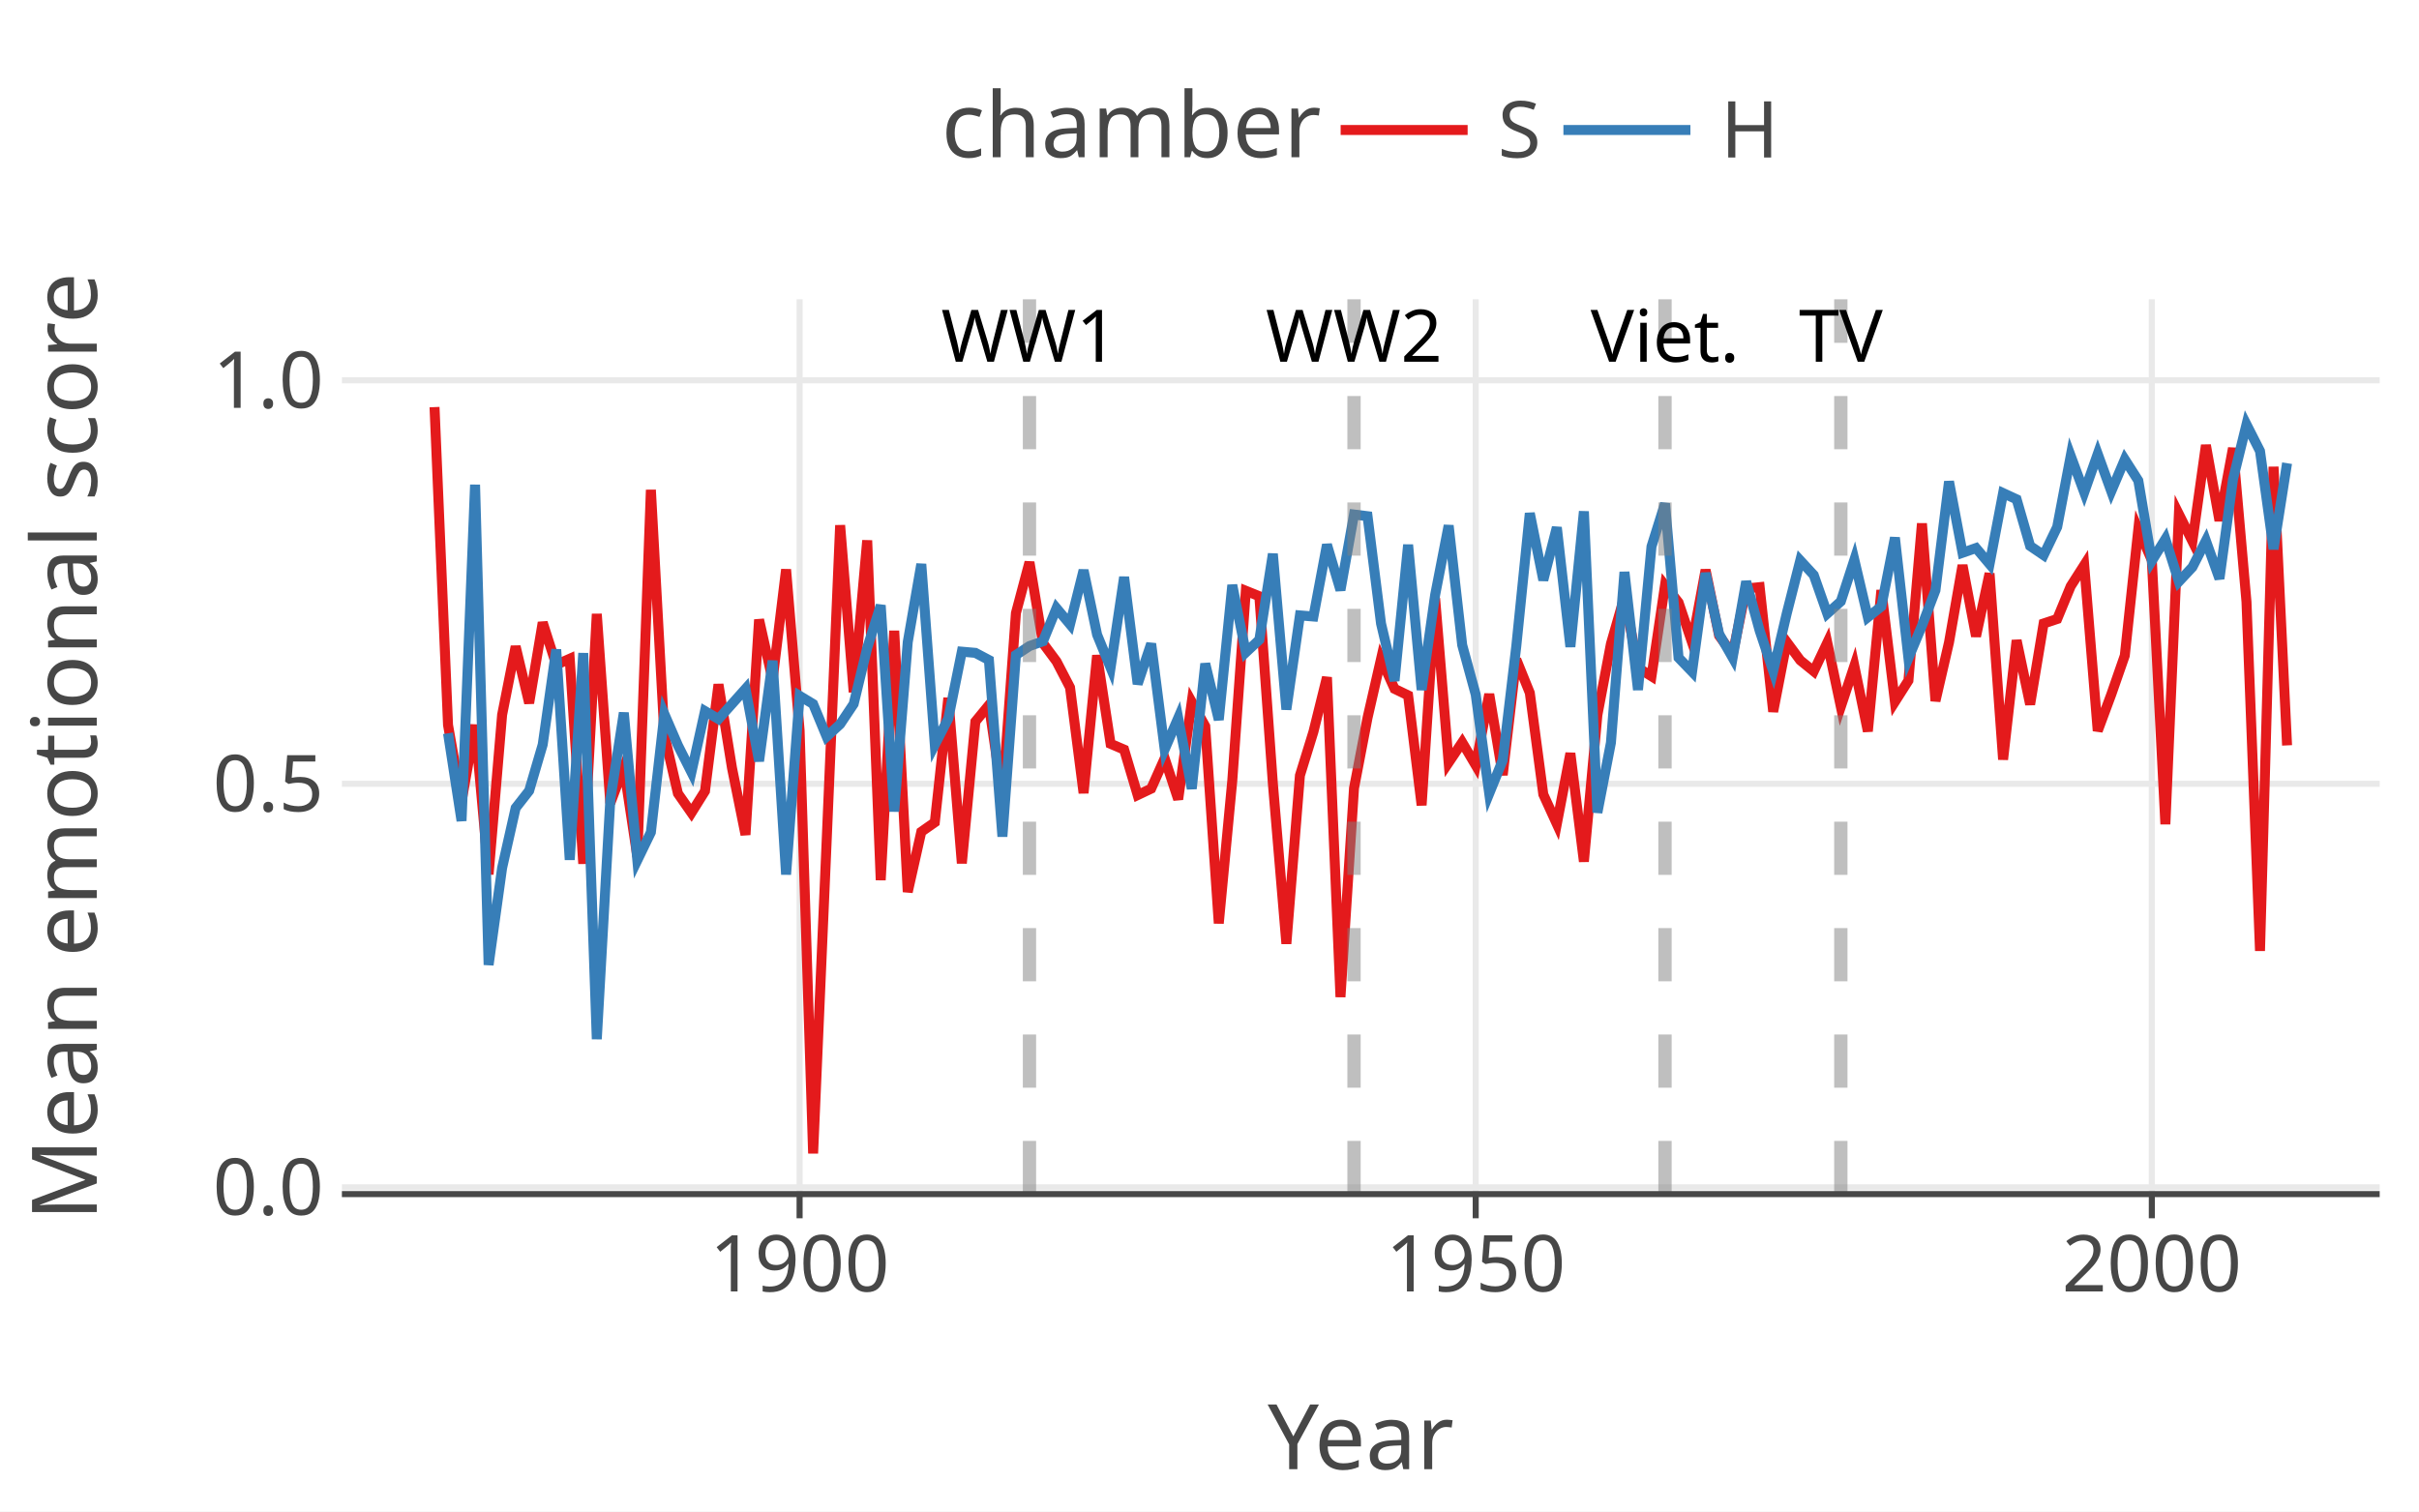
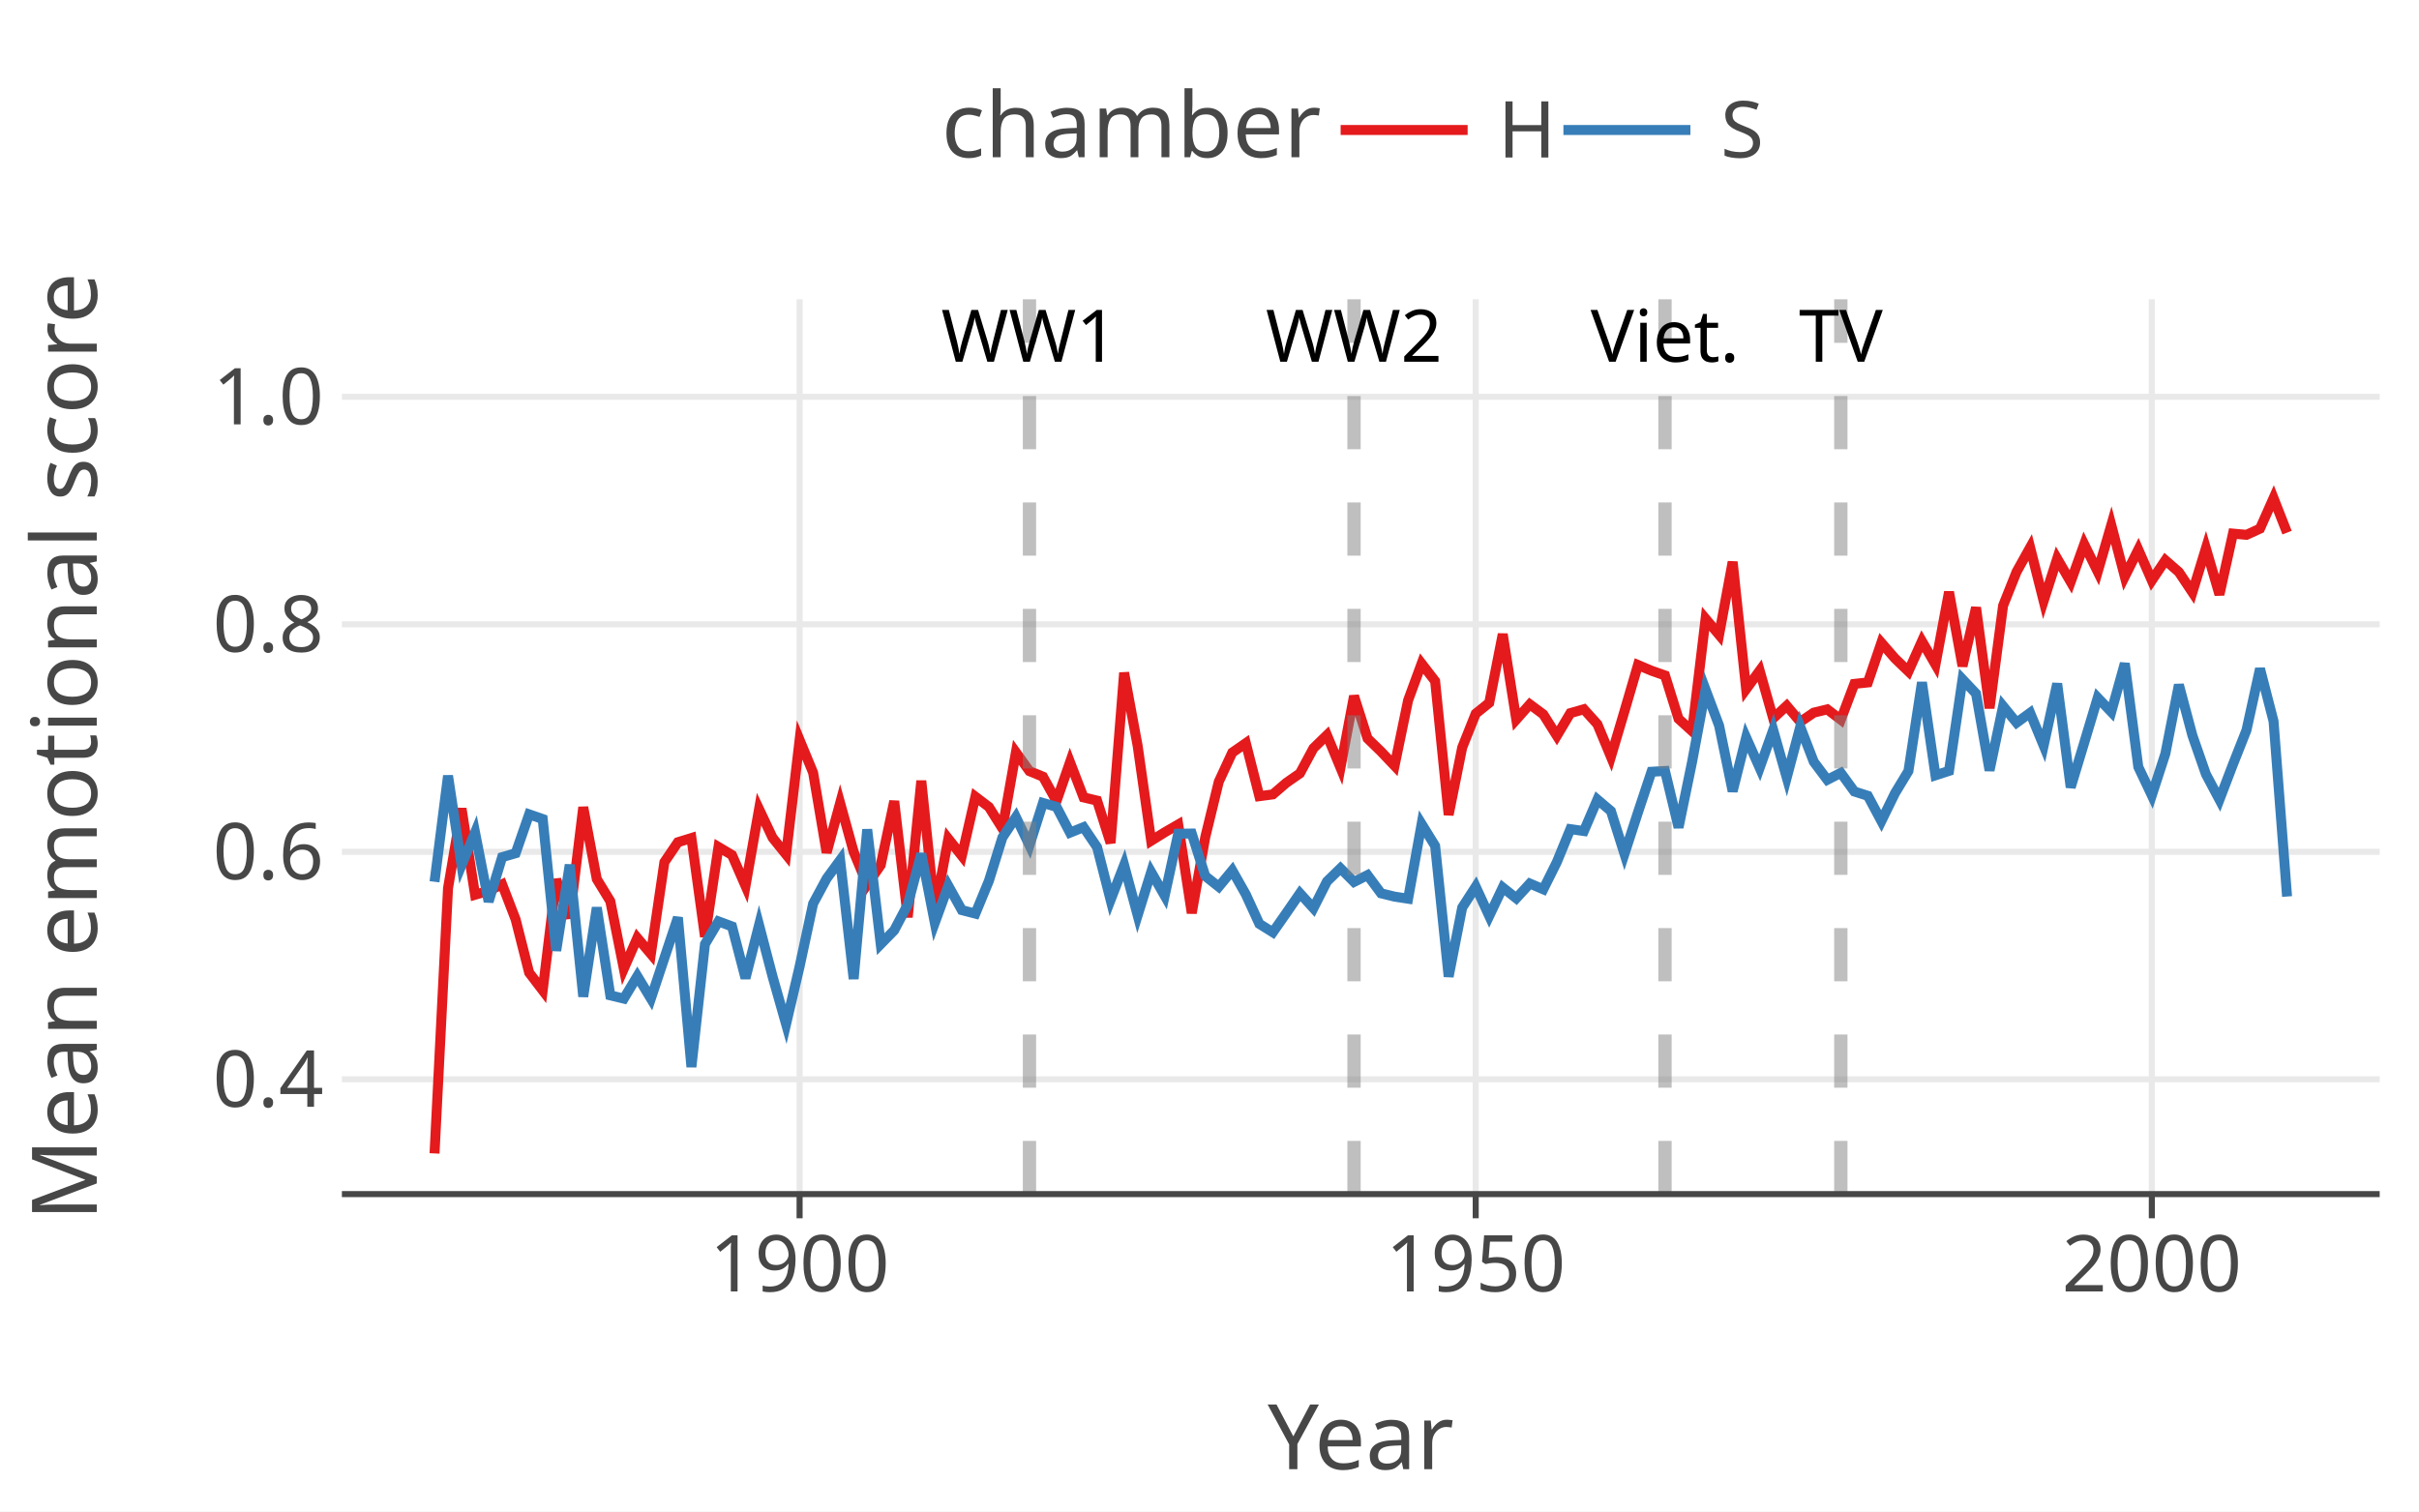
<svg xmlns="http://www.w3.org/2000/svg" display="block" class="plt-container" width="400.0" height="250.0">
  <style type="text/css">
  .plt-container {
   font-family: Lucida Grande, sans-serif;
   user-select: none;
   -webkit-user-select: none;
   -moz-user-select: none;
   -ms-user-select: none;
}
text {
   text-rendering: optimizeLegibility;
}
- #pdCtCiq .plot-title {
+ #pG8n7EK .plot-title {
   fill: #474747;
   font-family: Lucida Grande, sans-serif;
   font-size: 16.0px;
   font-weight: normal;
   font-style: normal;   
}
- #pdCtCiq .plot-subtitle {
+ #pG8n7EK .plot-subtitle {
   fill: #474747;
   font-family: Lucida Grande, sans-serif;
   font-size: 15.0px;
   font-weight: normal;
   font-style: normal;   
}
- #pdCtCiq .plot-caption {
-    fill: #474747;
-    font-family: Lucida Grande, sans-serif;
-    font-size: 13.0px;
-    font-weight: normal;
-    font-style: normal;   
- }
- #pdCtCiq .legend-title {
+ #pG8n7EK .plot-caption {
+    fill: #474747;
+    font-family: Lucida Grande, sans-serif;
+    font-size: 13.0px;
+    font-weight: normal;
+    font-style: normal;   
+ }
+ #pG8n7EK .legend-title {
   fill: #474747;
   font-family: Lucida Grande, sans-serif;
   font-size: 15.0px;
   font-weight: normal;
   font-style: normal;   
}
- #pdCtCiq .legend-item {
-    fill: #474747;
-    font-family: Lucida Grande, sans-serif;
-    font-size: 13.0px;
-    font-weight: normal;
-    font-style: normal;   
- }
- #pdCtCiq .axis-title-x {
+ #pG8n7EK .legend-item {
+    fill: #474747;
+    font-family: Lucida Grande, sans-serif;
+    font-size: 13.0px;
+    font-weight: normal;
+    font-style: normal;   
+ }
+ #pG8n7EK .axis-title-x {
   fill: #474747;
   font-family: Lucida Grande, sans-serif;
   font-size: 15.0px;
   font-weight: normal;
   font-style: normal;   
}
- #pdCtCiq .axis-text-x {
-    fill: #474747;
-    font-family: Lucida Grande, sans-serif;
-    font-size: 13.0px;
-    font-weight: normal;
-    font-style: normal;   
- }
- #dyPScKR .axis-tooltip-text-x {
+ #pG8n7EK .axis-text-x {
+    fill: #474747;
+    font-family: Lucida Grande, sans-serif;
+    font-size: 13.0px;
+    font-weight: normal;
+    font-style: normal;   
+ }
+ #dqfNAkj .axis-tooltip-text-x {
   fill: #ffffff;
   font-family: Lucida Grande, sans-serif;
   font-size: 13.0px;
   font-weight: normal;
   font-style: normal;   
}
- #pdCtCiq .axis-title-y {
+ #pG8n7EK .axis-title-y {
   fill: #474747;
   font-family: Lucida Grande, sans-serif;
   font-size: 15.0px;
   font-weight: normal;
   font-style: normal;   
}
- #pdCtCiq .axis-text-y {
-    fill: #474747;
-    font-family: Lucida Grande, sans-serif;
-    font-size: 13.0px;
-    font-weight: normal;
-    font-style: normal;   
- }
- #dyPScKR .axis-tooltip-text-y {
+ #pG8n7EK .axis-text-y {
+    fill: #474747;
+    font-family: Lucida Grande, sans-serif;
+    font-size: 13.0px;
+    font-weight: normal;
+    font-style: normal;   
+ }
+ #dqfNAkj .axis-tooltip-text-y {
   fill: #ffffff;
   font-family: Lucida Grande, sans-serif;
   font-size: 13.0px;
   font-weight: normal;
   font-style: normal;   
}
- #pdCtCiq .facet-strip-text-x {
-    fill: #474747;
-    font-family: Lucida Grande, sans-serif;
-    font-size: 13.0px;
-    font-weight: normal;
-    font-style: normal;   
- }
- #pdCtCiq .facet-strip-text-y {
-    fill: #474747;
-    font-family: Lucida Grande, sans-serif;
-    font-size: 13.0px;
-    font-weight: normal;
-    font-style: normal;   
- }
- #dyPScKR .tooltip-text {
-    fill: #474747;
-    font-family: Lucida Grande, sans-serif;
-    font-size: 13.0px;
-    font-weight: normal;
-    font-style: normal;   
- }
- #dyPScKR .tooltip-title {
+ #pG8n7EK .facet-strip-text-x {
+    fill: #474747;
+    font-family: Lucida Grande, sans-serif;
+    font-size: 13.0px;
+    font-weight: normal;
+    font-style: normal;   
+ }
+ #pG8n7EK .facet-strip-text-y {
+    fill: #474747;
+    font-family: Lucida Grande, sans-serif;
+    font-size: 13.0px;
+    font-weight: normal;
+    font-style: normal;   
+ }
+ #dqfNAkj .tooltip-text {
+    fill: #474747;
+    font-family: Lucida Grande, sans-serif;
+    font-size: 13.0px;
+    font-weight: normal;
+    font-style: normal;   
+ }
+ #dqfNAkj .tooltip-title {
   fill: #474747;
   font-family: Lucida Grande, sans-serif;
   font-size: 13.0px;
   font-weight: bold;
   font-style: normal;   
}
- #dyPScKR .tooltip-label {
+ #dqfNAkj .tooltip-label {
   fill: #474747;
   font-family: Lucida Grande, sans-serif;
   font-size: 13.0px;
   font-weight: bold;
   font-style: normal;   
}

  </style>
-   <g id="pdCtCiq">
+   <g id="pG8n7EK">
    <path fill-rule="evenodd" fill="rgb(255,255,255)" fill-opacity="1.0" d="M0.0 0.0 L0.0 250.0 L400.0 250.0 L400.0 0.0 Z">
    </path>
    <g transform="translate(29.5 49.5 ) ">
      <g>
        <g transform="translate(27.0347 0.0 ) ">
          <g>
            <line x1="75.686" y1="0.0" x2="75.686" y2="148.0" stroke="rgb(233,233,233)" stroke-opacity="1.0" stroke-width="1.0" fill="none">
            </line>
            <line x1="187.485" y1="0.0" x2="187.485" y2="148.0" stroke="rgb(233,233,233)" stroke-opacity="1.0" stroke-width="1.0" fill="none">
            </line>
            <line x1="299.285" y1="0.0" x2="299.285" y2="148.0" stroke="rgb(233,233,233)" stroke-opacity="1.0" stroke-width="1.0" fill="none">
            </line>
          </g>
        </g>
        <g transform="translate(27.0347 0.0 ) ">
          <g>
-             <line x1="0.0" y1="146.878" x2="336.965" y2="146.878" stroke="rgb(233,233,233)" stroke-opacity="1.0" stroke-width="1.0" fill="none">
-             </line>
-             <line x1="0.0" y1="80.139" x2="336.965" y2="80.139" stroke="rgb(233,233,233)" stroke-opacity="1.0" stroke-width="1.0" fill="none">
-             </line>
-             <line x1="0.0" y1="13.401" x2="336.965" y2="13.401" stroke="rgb(233,233,233)" stroke-opacity="1.0" stroke-width="1.0" fill="none">
+             <line x1="0.0" y1="129.012" x2="336.965" y2="129.012" stroke="rgb(233,233,233)" stroke-opacity="1.0" stroke-width="1.0" fill="none">
+             </line>
+             <line x1="0.0" y1="91.386" x2="336.965" y2="91.386" stroke="rgb(233,233,233)" stroke-opacity="1.0" stroke-width="1.0" fill="none">
+             </line>
+             <line x1="0.0" y1="53.76" x2="336.965" y2="53.76" stroke="rgb(233,233,233)" stroke-opacity="1.0" stroke-width="1.0" fill="none">
+             </line>
+             <line x1="0.0" y1="16.134" x2="336.965" y2="16.134" stroke="rgb(233,233,233)" stroke-opacity="1.0" stroke-width="1.0" fill="none">
            </line>
          </g>
        </g>
      </g>
-       <g clip-path="url(#cr7aR07)" clip-bounds-jfx="[rect (27.035, 0.0), (336.965, 148.0)]">
+       <g clip-path="url(#cTbv5OU)" clip-bounds-jfx="[rect (27.035, 0.0), (336.965, 148.0)]">
        <g transform="translate(27.0347 0.0 ) ">
          <g>
            <g>
              <g>
-                 <path d="M15.317 17.833 L15.317 17.833 L17.551 70.415 L19.786 83.091 L22.02 70.404 L24.261 95.108 L26.495 68.723 L28.73 57.418 L30.964 66.793 L33.205 53.46 L35.44 60.452 L37.674 59.459 L39.909 93.358 L42.149 52.044 L44.384 83.341 L46.618 77.418 L48.853 92.191 L51.094 31.52 L53.328 72.076 L55.563 81.732 L57.797 84.935 L60.038 81.349 L62.272 63.698 L64.507 77.527 L66.741 88.573 L68.982 52.98 L71.216 62.966 L73.451 44.685 L75.686 71.315 L77.92 141.273 L80.155 89.688 L82.389 37.376 L84.624 64.978 L86.864 39.88 L89.099 96.069 L91.333 54.835 L93.568 98.031 L95.809 88.073 L98.043 86.508 L100.278 65.941 L102.512 93.287 L104.753 69.848 L106.987 67.126 L109.222 82.309 L111.456 51.902 L113.697 43.48 L115.931 56.886 L118.166 59.895 L120.401 64.202 L122.641 81.67 L124.876 58.893 L127.11 73.523 L129.345 74.481 L131.585 82.001 L133.82 80.939 L136.054 75.928 L138.289 82.706 L140.53 66.595 L142.764 70.617 L144.999 103.22 L147.233 79.619 L149.474 48.213 L151.708 49.117 L153.943 80.093 L156.177 106.589 L158.418 78.76 L160.653 71.526 L162.887 62.515 L165.122 115.405 L167.362 80.862 L169.597 69.219 L171.831 59.477 L174.066 64.428 L176.307 65.512 L178.541 83.686 L180.776 49.473 L183.01 76.625 L185.251 73.288 L187.485 77.072 L189.72 65.308 L191.954 78.684 L194.195 59.572 L196.43 65.098 L198.664 81.891 L200.899 86.78 L203.139 75.085 L205.374 93.002 L207.608 68.763 L209.843 56.989 L212.083 49.187 L214.318 60.94 L216.553 62.346 L218.787 47.301 L221.028 50.147 L223.262 56.767 L225.497 44.753 L227.731 55.634 L229.972 58.706 L232.206 47.83 L234.441 47.611 L236.675 68.205 L238.916 56.685 L241.151 59.711 L243.385 61.529 L245.62 56.796 L247.86 67.39 L250.095 60.638 L252.329 71.462 L254.564 48.118 L256.805 66.571 L259.039 63.054 L261.274 37.081 L263.508 66.443 L265.749 56.741 L267.983 43.986 L270.218 55.743 L272.452 45.332 L274.693 76.125 L276.928 56.405 L279.162 67.009 L281.397 53.619 L283.637 52.878 L285.872 47.461 L288.106 43.969 L290.341 71.381 L292.581 65.354 L294.816 58.931 L297.051 38.046 L299.285 43.153 L301.526 86.823 L303.76 35.545 L305.995 40.019 L308.229 24.127 L310.47 36.628 L312.704 24.611 L314.939 50.048 L317.174 107.773 L319.414 27.703 L321.649 73.785 " fill="none" stroke-width="1.65" stroke="rgb(228,26,28)" stroke-opacity="1.0">
+                 <path d="M15.317 141.273 L15.317 141.273 L17.551 97.401 L19.786 84.229 L22.02 98.487 L24.261 97.828 L26.495 96.767 L28.73 102.572 L30.964 111.374 L33.205 114.309 L35.44 95.955 L37.674 102.325 L39.909 84.013 L42.149 95.897 L44.384 99.554 L46.618 110.718 L48.853 105.626 L51.094 108.277 L53.328 93.096 L55.563 89.8 L57.797 89.109 L60.038 105.437 L62.272 90.587 L64.507 91.92 L66.741 97.033 L68.982 84.325 L71.216 89.053 L73.451 91.831 L75.686 72.89 L77.92 78.3 L80.155 91.52 L82.389 83.319 L84.624 91.399 L86.864 96.803 L89.099 93.582 L91.333 83.007 L93.568 102.21 L95.809 79.636 L98.043 101.135 L100.278 89.225 L102.512 92.054 L104.753 82.272 L106.987 83.968 L109.222 87.522 L111.456 74.928 L113.697 78.041 L115.931 78.961 L118.166 82.996 L120.401 76.563 L122.641 82.389 L124.876 82.918 L127.11 89.926 L129.345 61.766 L131.585 73.86 L133.82 89.558 L136.054 88.164 L138.289 86.87 L140.53 101.52 L142.764 88.974 L144.999 79.794 L147.233 74.972 L149.474 73.415 L151.708 82.187 L153.943 81.889 L156.177 79.969 L158.418 78.411 L160.653 74.255 L162.887 72.082 L165.122 77.47 L167.362 65.618 L169.597 72.631 L171.831 74.805 L174.066 77.156 L176.307 66.331 L178.541 60.251 L180.776 63.156 L183.01 85.272 L185.251 74.135 L187.485 68.539 L189.72 66.74 L191.954 55.383 L194.195 69.511 L196.43 66.993 L198.664 68.653 L200.899 72.2 L203.139 68.446 L205.374 67.808 L207.608 70.281 L209.843 75.664 L212.083 68.13 L214.318 60.489 L216.553 61.434 L218.787 62.219 L221.028 69.39 L223.262 71.422 L225.497 52.837 L227.731 55.498 L229.972 43.428 L232.206 64.487 L234.441 61.429 L236.675 69.309 L238.916 67.231 L241.151 69.89 L243.385 68.366 L245.62 67.828 L247.86 69.535 L250.095 63.613 L252.329 63.372 L254.564 56.809 L256.805 59.39 L259.039 61.544 L261.274 56.548 L263.508 60.412 L265.749 48.405 L267.983 60.674 L270.218 50.978 L272.452 67.632 L274.693 50.668 L276.928 45.063 L279.162 41.055 L281.397 49.898 L283.637 42.894 L285.872 46.741 L288.106 40.522 L290.341 45.057 L292.581 37.341 L294.816 45.871 L297.051 41.4 L299.285 46.506 L301.526 43.165 L303.76 45.119 L305.995 48.474 L308.229 41.183 L310.47 48.838 L312.704 38.757 L314.939 38.958 L317.174 37.934 L319.414 32.888 L321.649 38.597 " fill="none" stroke-width="1.65" stroke="rgb(228,26,28)" stroke-opacity="1.0">
                </path>
              </g>
              <g>
-                 <path d="M17.551 71.785 L17.551 71.785 L19.786 86.273 L22.02 30.672 L24.261 110.092 L26.495 94.045 L28.73 84.138 L30.964 81.286 L33.205 73.655 L35.44 57.921 L37.674 92.707 L39.909 58.523 L42.149 122.372 L44.384 82.801 L46.618 68.379 L48.853 92.779 L51.094 88.154 L53.328 68.6 L55.563 73.777 L57.797 78.216 L60.038 68.112 L62.272 69.425 L66.741 64.425 L68.982 76.389 L71.216 59.783 L73.451 95.14 L75.686 65.591 L77.92 66.942 L80.155 72.332 L82.389 70.276 L84.624 66.935 L86.864 57.676 L89.099 50.612 L91.333 84.718 L93.568 56.705 L95.809 43.794 L98.043 73.673 L100.278 69.337 L102.512 58.285 L104.753 58.481 L106.987 59.665 L109.222 88.873 L111.456 58.838 L113.697 57.357 L115.931 56.565 L118.166 51.09 L120.401 53.763 L122.641 44.815 L124.876 55.467 L127.11 60.933 L129.345 45.945 L131.585 63.634 L133.82 56.963 L136.054 74.438 L138.289 69.255 L140.53 80.948 L142.764 60.263 L144.999 69.559 L147.233 47.266 L149.474 58.407 L151.708 56.314 L153.943 42.104 L156.177 67.846 L158.418 52.286 L160.653 52.469 L162.887 40.585 L165.122 48.108 L167.362 35.6 L169.597 35.877 L171.831 53.638 L174.066 63.102 L176.307 40.602 L178.541 64.602 L180.776 48.906 L183.01 37.418 L185.251 57.188 L187.485 65.377 L189.72 81.744 L191.954 76.231 L194.195 57.384 L196.43 35.387 L198.664 46.451 L200.899 37.726 L203.139 57.481 L205.374 35.083 L207.608 84.896 L209.843 73.349 L212.083 45.111 L214.318 64.602 L216.553 40.893 L218.787 33.778 L221.028 59.281 L223.262 61.604 L225.497 45.291 L227.731 55.349 L229.972 59.278 L232.206 46.678 L234.441 54.817 L236.675 61.489 L238.916 51.969 L241.151 43.197 L243.385 45.618 L245.62 51.983 L247.86 49.971 L250.095 43.096 L252.329 52.583 L254.564 50.8 L256.805 39.42 L259.039 59.343 L261.274 53.99 L263.508 48.132 L265.749 30.142 L267.983 41.927 L270.218 41.144 L272.452 43.79 L274.693 32.055 L276.928 33.087 L279.162 40.802 L281.397 42.32 L283.637 37.657 L285.872 25.899 L288.106 31.934 L290.341 25.581 L292.581 31.758 L294.816 26.492 L297.051 29.991 L299.285 43.272 L301.526 39.664 L303.76 46.694 L305.995 44.303 L308.229 39.937 L310.47 46.218 L312.704 29.797 L314.939 20.708 L317.174 25.106 L319.414 41.313 L321.649 27.111 " fill="none" stroke-width="1.65" stroke="rgb(55,126,184)" stroke-opacity="1.0">
+                 <path d="M15.317 96.342 L15.317 96.342 L17.551 78.801 L19.786 93.603 L22.02 88.187 L24.261 99.626 L26.495 92.272 L28.73 91.617 L30.964 85.188 L33.205 85.968 L35.44 107.741 L37.674 93.526 L39.909 115.336 L42.149 100.61 L44.384 115.128 L46.618 115.67 L48.853 111.954 L51.094 115.66 L53.328 108.947 L55.563 102.246 L57.797 126.974 L60.038 106.654 L62.272 102.895 L64.507 103.727 L66.741 112.291 L68.982 103.488 L71.216 112.016 L73.451 119.888 L75.686 110.358 L77.92 99.957 L80.155 95.811 L82.389 92.762 L84.624 112.411 L86.864 87.683 L89.099 106.654 L91.333 104.368 L93.568 100.119 L95.809 91.692 L98.043 103.131 L100.278 97.011 L102.512 101.03 L104.753 101.61 L106.987 96.193 L109.222 89.016 L111.456 85.65 L113.697 90.323 L115.931 83.304 L118.166 83.95 L120.401 88.218 L122.641 87.313 L124.876 90.627 L127.11 99.346 L129.345 93.577 L131.585 101.893 L133.82 94.73 L136.054 98.642 L138.289 88.393 L140.53 88.364 L142.764 95.392 L144.999 97.162 L147.233 94.465 L149.474 98.435 L151.708 103.299 L153.943 104.7 L156.177 101.5 L158.418 98.252 L160.653 100.712 L162.887 96.292 L165.122 94.117 L167.362 96.369 L169.597 95.239 L171.831 98.251 L174.066 98.799 L176.307 99.143 L178.541 86.784 L180.776 90.408 L183.01 112.027 L185.251 100.61 L187.485 97.152 L189.72 101.996 L191.954 97.294 L194.195 99.074 L196.43 96.633 L198.664 97.584 L200.899 93.09 L203.139 87.635 L205.374 87.951 L207.608 82.746 L209.843 84.644 L212.083 91.738 L214.318 84.862 L216.553 78.147 L218.787 78.017 L221.028 87.362 L223.262 76.526 L225.497 64.573 L227.731 70.512 L229.972 81.376 L232.206 72.482 L234.441 77.5 L236.675 71.231 L238.916 79.111 L241.151 70.703 L243.385 76.495 L245.62 79.475 L247.86 78.331 L250.095 81.412 L252.329 82.123 L254.564 86.303 L256.805 81.715 L259.039 78.023 L261.274 63.358 L263.508 78.734 L265.749 78.004 L267.983 62.855 L270.218 65.219 L272.452 77.93 L274.693 67.294 L276.928 70.032 L279.162 68.402 L281.397 73.826 L283.637 63.566 L285.872 80.725 L288.106 73.341 L290.341 65.901 L292.581 68.243 L294.816 60.228 L297.051 77.348 L299.285 82.047 L301.526 75.158 L303.76 63.762 L305.995 72.139 L308.229 78.543 L310.47 82.762 L312.704 76.919 L314.939 71.263 L317.174 61.093 L319.414 69.791 L321.649 98.783 " fill="none" stroke-width="1.65" stroke="rgb(55,126,184)" stroke-opacity="1.0">
                </path>
              </g>
            </g>
            <g>
-               <line x1="113.697" y1="148.0" x2="113.697" y2="-2.842170943040401E-14" stroke="rgb(128,128,128)" stroke-opacity="0.5" fill="none" stroke-width="2.2" stroke-dasharray="8.8,8.8">
+               <line x1="113.697" y1="148.0" x2="113.697" y2="0.0" stroke="rgb(128,128,128)" stroke-opacity="0.5" fill="none" stroke-width="2.2" stroke-dasharray="8.8,8.8">
              </line>
            </g>
            <g>
              <g transform="rotate(0.0 113.697 6.727273 ) ">
                <g transform="translate(113.697 10.32727 ) ">
                  <text style="fill:#000000;font-size:12.0px;font-family:sans-serif;" fill-opacity="1.0" y="0.0" text-anchor="middle">
                    <tspan>WW1</tspan>
                  </text>
                </g>
              </g>
            </g>
            <g>
-               <line x1="167.362" y1="148.0" x2="167.362" y2="-2.842170943040401E-14" stroke="rgb(128,128,128)" stroke-opacity="0.5" fill="none" stroke-width="2.2" stroke-dasharray="8.8,8.8">
+               <line x1="167.362" y1="148.0" x2="167.362" y2="0.0" stroke="rgb(128,128,128)" stroke-opacity="0.5" fill="none" stroke-width="2.2" stroke-dasharray="8.8,8.8">
              </line>
            </g>
            <g>
              <g transform="rotate(0.0 167.3623 6.727273 ) ">
                <g transform="translate(167.3623 10.32727 ) ">
                  <text style="fill:#000000;font-size:12.0px;font-family:sans-serif;" fill-opacity="1.0" y="0.0" text-anchor="middle">
                    <tspan>WW2</tspan>
                  </text>
                </g>
              </g>
            </g>
            <g>
-               <line x1="218.787" y1="148.0" x2="218.787" y2="-2.842170943040401E-14" stroke="rgb(128,128,128)" stroke-opacity="0.5" fill="none" stroke-width="2.2" stroke-dasharray="8.8,8.8">
+               <line x1="218.787" y1="148.0" x2="218.787" y2="0.0" stroke="rgb(128,128,128)" stroke-opacity="0.5" fill="none" stroke-width="2.2" stroke-dasharray="8.8,8.8">
              </line>
            </g>
            <g>
              <g transform="rotate(0.0 218.787 6.727273 ) ">
                <g transform="translate(218.787 10.32727 ) ">
                  <text style="fill:#000000;font-size:12.0px;font-family:sans-serif;" fill-opacity="1.0" y="0.0" text-anchor="middle">
                    <tspan>Viet.</tspan>
                  </text>
                </g>
              </g>
            </g>
            <g>
-               <line x1="247.86" y1="148.0" x2="247.86" y2="-2.842170943040401E-14" stroke="rgb(128,128,128)" stroke-opacity="0.5" fill="none" stroke-width="2.2" stroke-dasharray="8.8,8.8">
+               <line x1="247.86" y1="148.0" x2="247.86" y2="0.0" stroke="rgb(128,128,128)" stroke-opacity="0.5" fill="none" stroke-width="2.2" stroke-dasharray="8.8,8.8">
              </line>
            </g>
            <g>
              <g transform="rotate(0.0 247.8604 6.727273 ) ">
                <g transform="translate(247.8604 10.32727 ) ">
                  <text style="fill:#000000;font-size:12.0px;font-family:sans-serif;" fill-opacity="1.0" y="0.0" text-anchor="middle">
                    <tspan>TV</tspan>
                  </text>
                </g>
              </g>
            </g>
          </g>
        </g>
        <defs>
-           <clipPath id="cMO733V">
-             <rect x="27.035" y="0.0" width="336.965" height="148.0">
-             </rect>
-           </clipPath>
-         </defs>
-         <defs>
-           <clipPath id="cQqGZIu">
-             <rect x="27.035" y="0.0" width="336.965" height="148.0">
-             </rect>
-           </clipPath>
-         </defs>
-         <defs>
-           <clipPath id="c64rJJC">
-             <rect x="27.035" y="0.0" width="336.965" height="148.0">
-             </rect>
-           </clipPath>
-         </defs>
-         <defs>
-           <clipPath id="c6wu3LS">
-             <rect x="27.035" y="0.0" width="336.965" height="148.0">
-             </rect>
-           </clipPath>
-         </defs>
-         <defs>
-           <clipPath id="cXJzhwV">
-             <rect x="27.035" y="0.0" width="336.965" height="148.0">
-             </rect>
-           </clipPath>
-         </defs>
-         <defs>
-           <clipPath id="cpG8iuZ">
-             <rect x="27.035" y="0.0" width="336.965" height="148.0">
-             </rect>
-           </clipPath>
-         </defs>
-         <defs>
-           <clipPath id="cWDjhHl">
-             <rect x="27.035" y="0.0" width="336.965" height="148.0">
-             </rect>
-           </clipPath>
-         </defs>
-         <defs>
-           <clipPath id="cTu60YK">
-             <rect x="27.035" y="0.0" width="336.965" height="148.0">
-             </rect>
-           </clipPath>
-         </defs>
-         <defs>
-           <clipPath id="cr7aR07">
+           <clipPath id="cN9qcN7">
+             <rect x="27.035" y="0.0" width="336.965" height="148.0">
+             </rect>
+           </clipPath>
+         </defs>
+         <defs>
+           <clipPath id="ci4rvwE">
+             <rect x="27.035" y="0.0" width="336.965" height="148.0">
+             </rect>
+           </clipPath>
+         </defs>
+         <defs>
+           <clipPath id="cF4i5UM">
+             <rect x="27.035" y="0.0" width="336.965" height="148.0">
+             </rect>
+           </clipPath>
+         </defs>
+         <defs>
+           <clipPath id="ccWEb2f">
+             <rect x="27.035" y="0.0" width="336.965" height="148.0">
+             </rect>
+           </clipPath>
+         </defs>
+         <defs>
+           <clipPath id="ceXZJkw">
+             <rect x="27.035" y="0.0" width="336.965" height="148.0">
+             </rect>
+           </clipPath>
+         </defs>
+         <defs>
+           <clipPath id="cQDxoBx">
+             <rect x="27.035" y="0.0" width="336.965" height="148.0">
+             </rect>
+           </clipPath>
+         </defs>
+         <defs>
+           <clipPath id="ccLlpKQ">
+             <rect x="27.035" y="0.0" width="336.965" height="148.0">
+             </rect>
+           </clipPath>
+         </defs>
+         <defs>
+           <clipPath id="cAIDhfm">
+             <rect x="27.035" y="0.0" width="336.965" height="148.0">
+             </rect>
+           </clipPath>
+         </defs>
+         <defs>
+           <clipPath id="cTbv5OU">
            <rect x="27.035" y="0.0" width="336.965" height="148.0">
            </rect>
          </clipPath>
        </defs>
      </g>
      <g>
        <g transform="translate(27.0347 148.0 ) ">
          <g transform="translate(75.68554 0.0 ) ">
            <line stroke-width="1.0" stroke="rgb(71,71,71)" stroke-opacity="1.0" x2="0.0" y2="4.0">
            </line>
            <g transform="translate(0.0 7.0 ) ">
              <text class="axis-text-x" text-anchor="middle" dy="0.7em">
                <tspan>1900</tspan>
              </text>
            </g>
          </g>
          <g transform="translate(187.4853 0.0 ) ">
            <line stroke-width="1.0" stroke="rgb(71,71,71)" stroke-opacity="1.0" x2="0.0" y2="4.0">
            </line>
            <g transform="translate(0.0 7.0 ) ">
              <text class="axis-text-x" text-anchor="middle" dy="0.7em">
                <tspan>1950</tspan>
              </text>
            </g>
          </g>
          <g transform="translate(299.2851 0.0 ) ">
            <line stroke-width="1.0" stroke="rgb(71,71,71)" stroke-opacity="1.0" x2="0.0" y2="4.0">
            </line>
            <g transform="translate(0.0 7.0 ) ">
              <text class="axis-text-x" text-anchor="middle" dy="0.7em">
                <tspan>2000</tspan>
              </text>
            </g>
          </g>
          <line x1="0.0" y1="0.0" x2="336.965" y2="0.0" stroke-width="1.0" stroke="rgb(71,71,71)" stroke-opacity="1.0">
          </line>
        </g>
        <g transform="translate(27.0347 0.0 ) ">
-           <g transform="translate(0.0 146.8777 ) ">
+           <g transform="translate(0.0 129.0117 ) ">
            <g transform="translate(-3.0 0.0 ) ">
              <text class="axis-text-y" text-anchor="end" dy="0.35em">
-                 <tspan>0.0</tspan>
-               </text>
-             </g>
-           </g>
-           <g transform="translate(0.0 80.1394 ) ">
+                 <tspan>0.4</tspan>
+               </text>
+             </g>
+           </g>
+           <g transform="translate(0.0 91.38571 ) ">
            <g transform="translate(-3.0 0.0 ) ">
              <text class="axis-text-y" text-anchor="end" dy="0.35em">
-                 <tspan>0.5</tspan>
-               </text>
-             </g>
-           </g>
-           <g transform="translate(0.0 13.4011 ) ">
+                 <tspan>0.6</tspan>
+               </text>
+             </g>
+           </g>
+           <g transform="translate(0.0 53.75974 ) ">
+             <g transform="translate(-3.0 0.0 ) ">
+               <text class="axis-text-y" text-anchor="end" dy="0.35em">
+                 <tspan>0.8</tspan>
+               </text>
+             </g>
+           </g>
+           <g transform="translate(0.0 16.13377 ) ">
            <g transform="translate(-3.0 0.0 ) ">
              <text class="axis-text-y" text-anchor="end" dy="0.35em">
                <tspan>1.0</tspan>
              </text>
            </g>
          </g>
        </g>
      </g>
    </g>
    <g transform="translate(16.0 123.5 ) rotate(-90.0 ) ">
      <text class="axis-title-y" y="0.0" text-anchor="middle">
        <tspan>Mean emotional score</tspan>
      </text>
    </g>
    <g transform="translate(225.0174 243.0 ) ">
      <text class="axis-title-x" y="0.0" text-anchor="middle">
        <tspan>Year</tspan>
      </text>
    </g>
    <g transform="translate(145.6745 0.0 ) ">
      <rect x="5.0" y="5.0" height="33.0" width="148.686" stroke="rgb(71,71,71)" stroke-opacity="1.0" stroke-width="0.0" fill="rgb(255,255,255)" fill-opacity="1.0">
      </rect>
      <g transform="translate(10.0 10.0 ) ">
        <g transform="translate(0.0 16.0 ) ">
          <text class="legend-title" y="0.0">
            <tspan>chamber</tspan>
          </text>
        </g>
        <g transform="translate(65.01 0.0 ) ">
          <g transform="">
            <g>
              <rect x="0.0" y="0.0" height="23.0" width="23.0" stroke-width="0.0" fill="rgb(255,255,255)" fill-opacity="1.0">
              </rect>
              <g transform="translate(1.0 1.0 ) ">
                <g>
                  <line x1="0.0" y1="10.5" x2="21.0" y2="10.5" stroke="rgb(228,26,28)" stroke-opacity="1.0" fill="rgb(255,255,255)" fill-opacity="1.0" stroke-width="1.65">
                  </line>
                </g>
              </g>
              <rect x="0.0" y="0.0" height="23.0" width="23.0" stroke="rgb(255,255,255)" stroke-opacity="1.0" stroke-width="1.0" fill-opacity="0.0">
              </rect>
            </g>
            <g transform="translate(26.9903 16.05 ) ">
              <text class="legend-item" y="0.0">
-                 <tspan>S</tspan>
+                 <tspan>H</tspan>
              </text>
            </g>
          </g>
          <g transform="translate(36.83786 0.0 ) ">
            <g>
              <rect x="0.0" y="0.0" height="23.0" width="23.0" stroke-width="0.0" fill="rgb(255,255,255)" fill-opacity="1.0">
              </rect>
              <g transform="translate(1.0 1.0 ) ">
                <g>
                  <line x1="0.0" y1="10.5" x2="21.0" y2="10.5" stroke="rgb(55,126,184)" stroke-opacity="1.0" fill="rgb(255,255,255)" fill-opacity="1.0" stroke-width="1.65">
                  </line>
                </g>
              </g>
              <rect x="0.0" y="0.0" height="23.0" width="23.0" stroke="rgb(255,255,255)" stroke-opacity="1.0" stroke-width="1.0" fill-opacity="0.0">
              </rect>
            </g>
            <g transform="translate(26.9903 16.05 ) ">
              <text class="legend-item" y="0.0">
-                 <tspan>H</tspan>
+                 <tspan>S</tspan>
              </text>
            </g>
          </g>
        </g>
      </g>
    </g>
    <path fill="rgb(0,0,0)" fill-opacity="0.0" stroke="rgb(71,71,71)" stroke-opacity="1.0" stroke-width="0.0" d="M0.0 0.0 L0.0 250.0 L400.0 250.0 L400.0 0.0 Z">
    </path>
  </g>
-   <g id="dyPScKR">
+   <g id="dqfNAkj">
  </g>
</svg>
